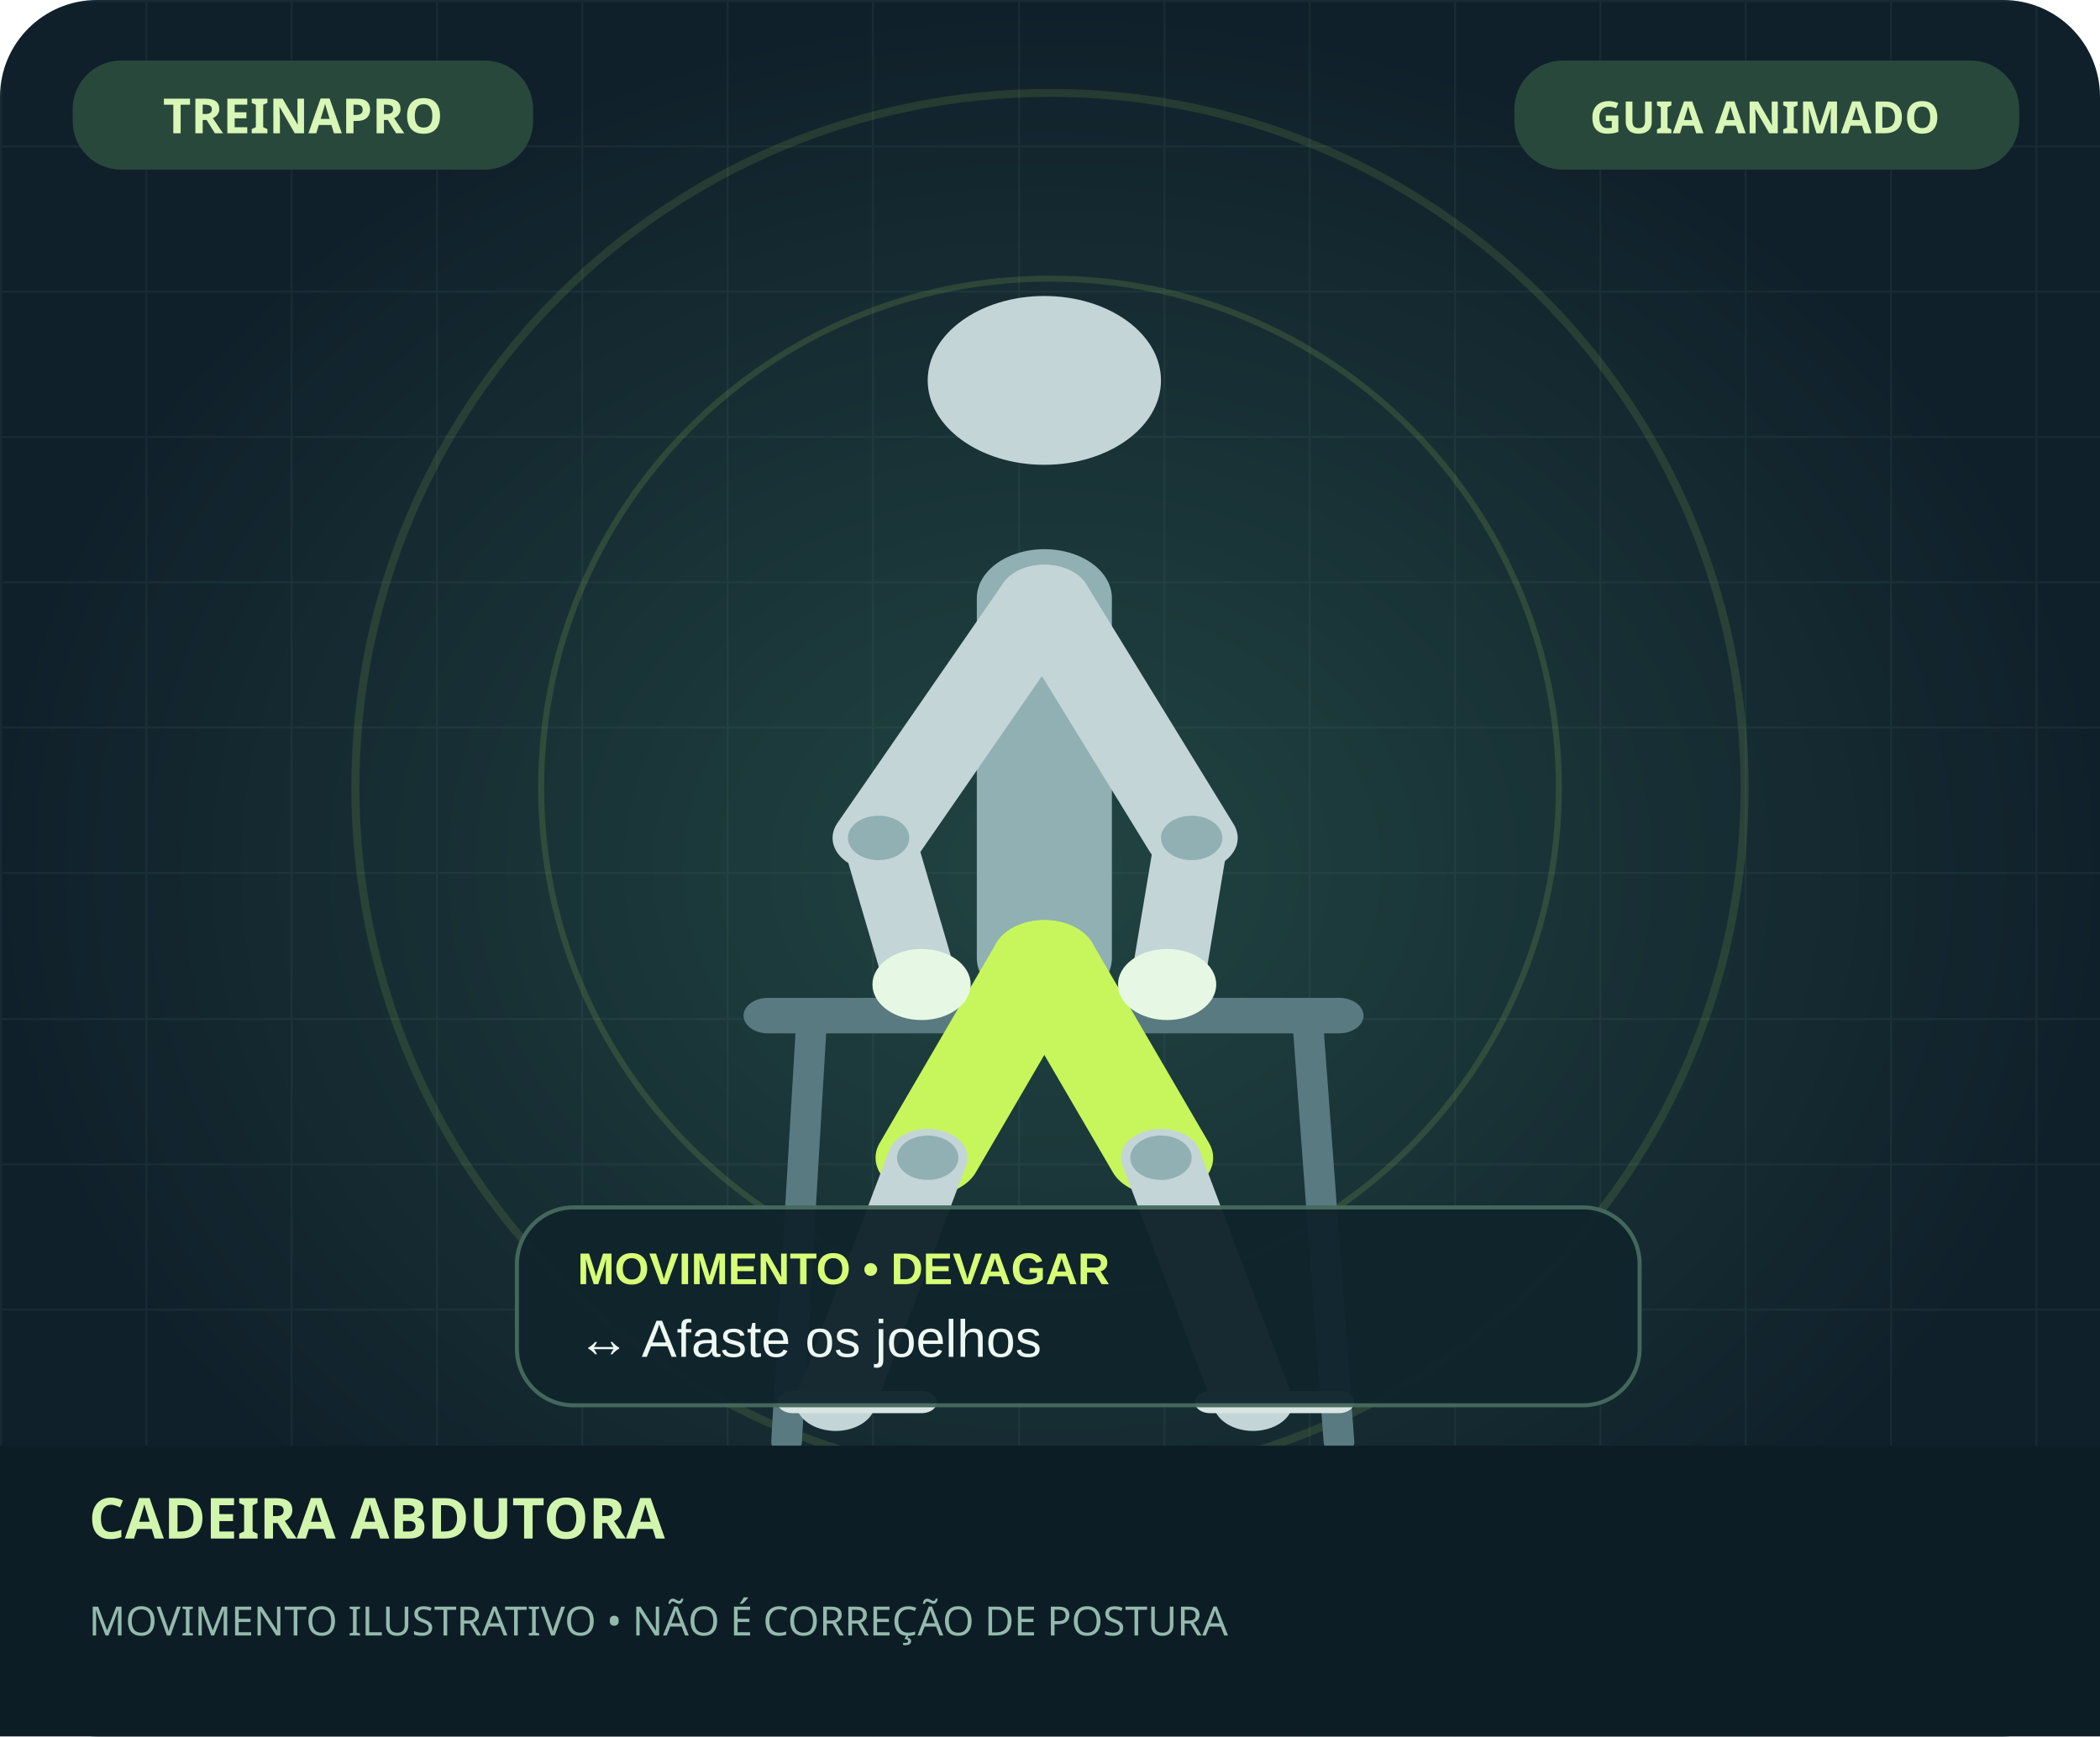
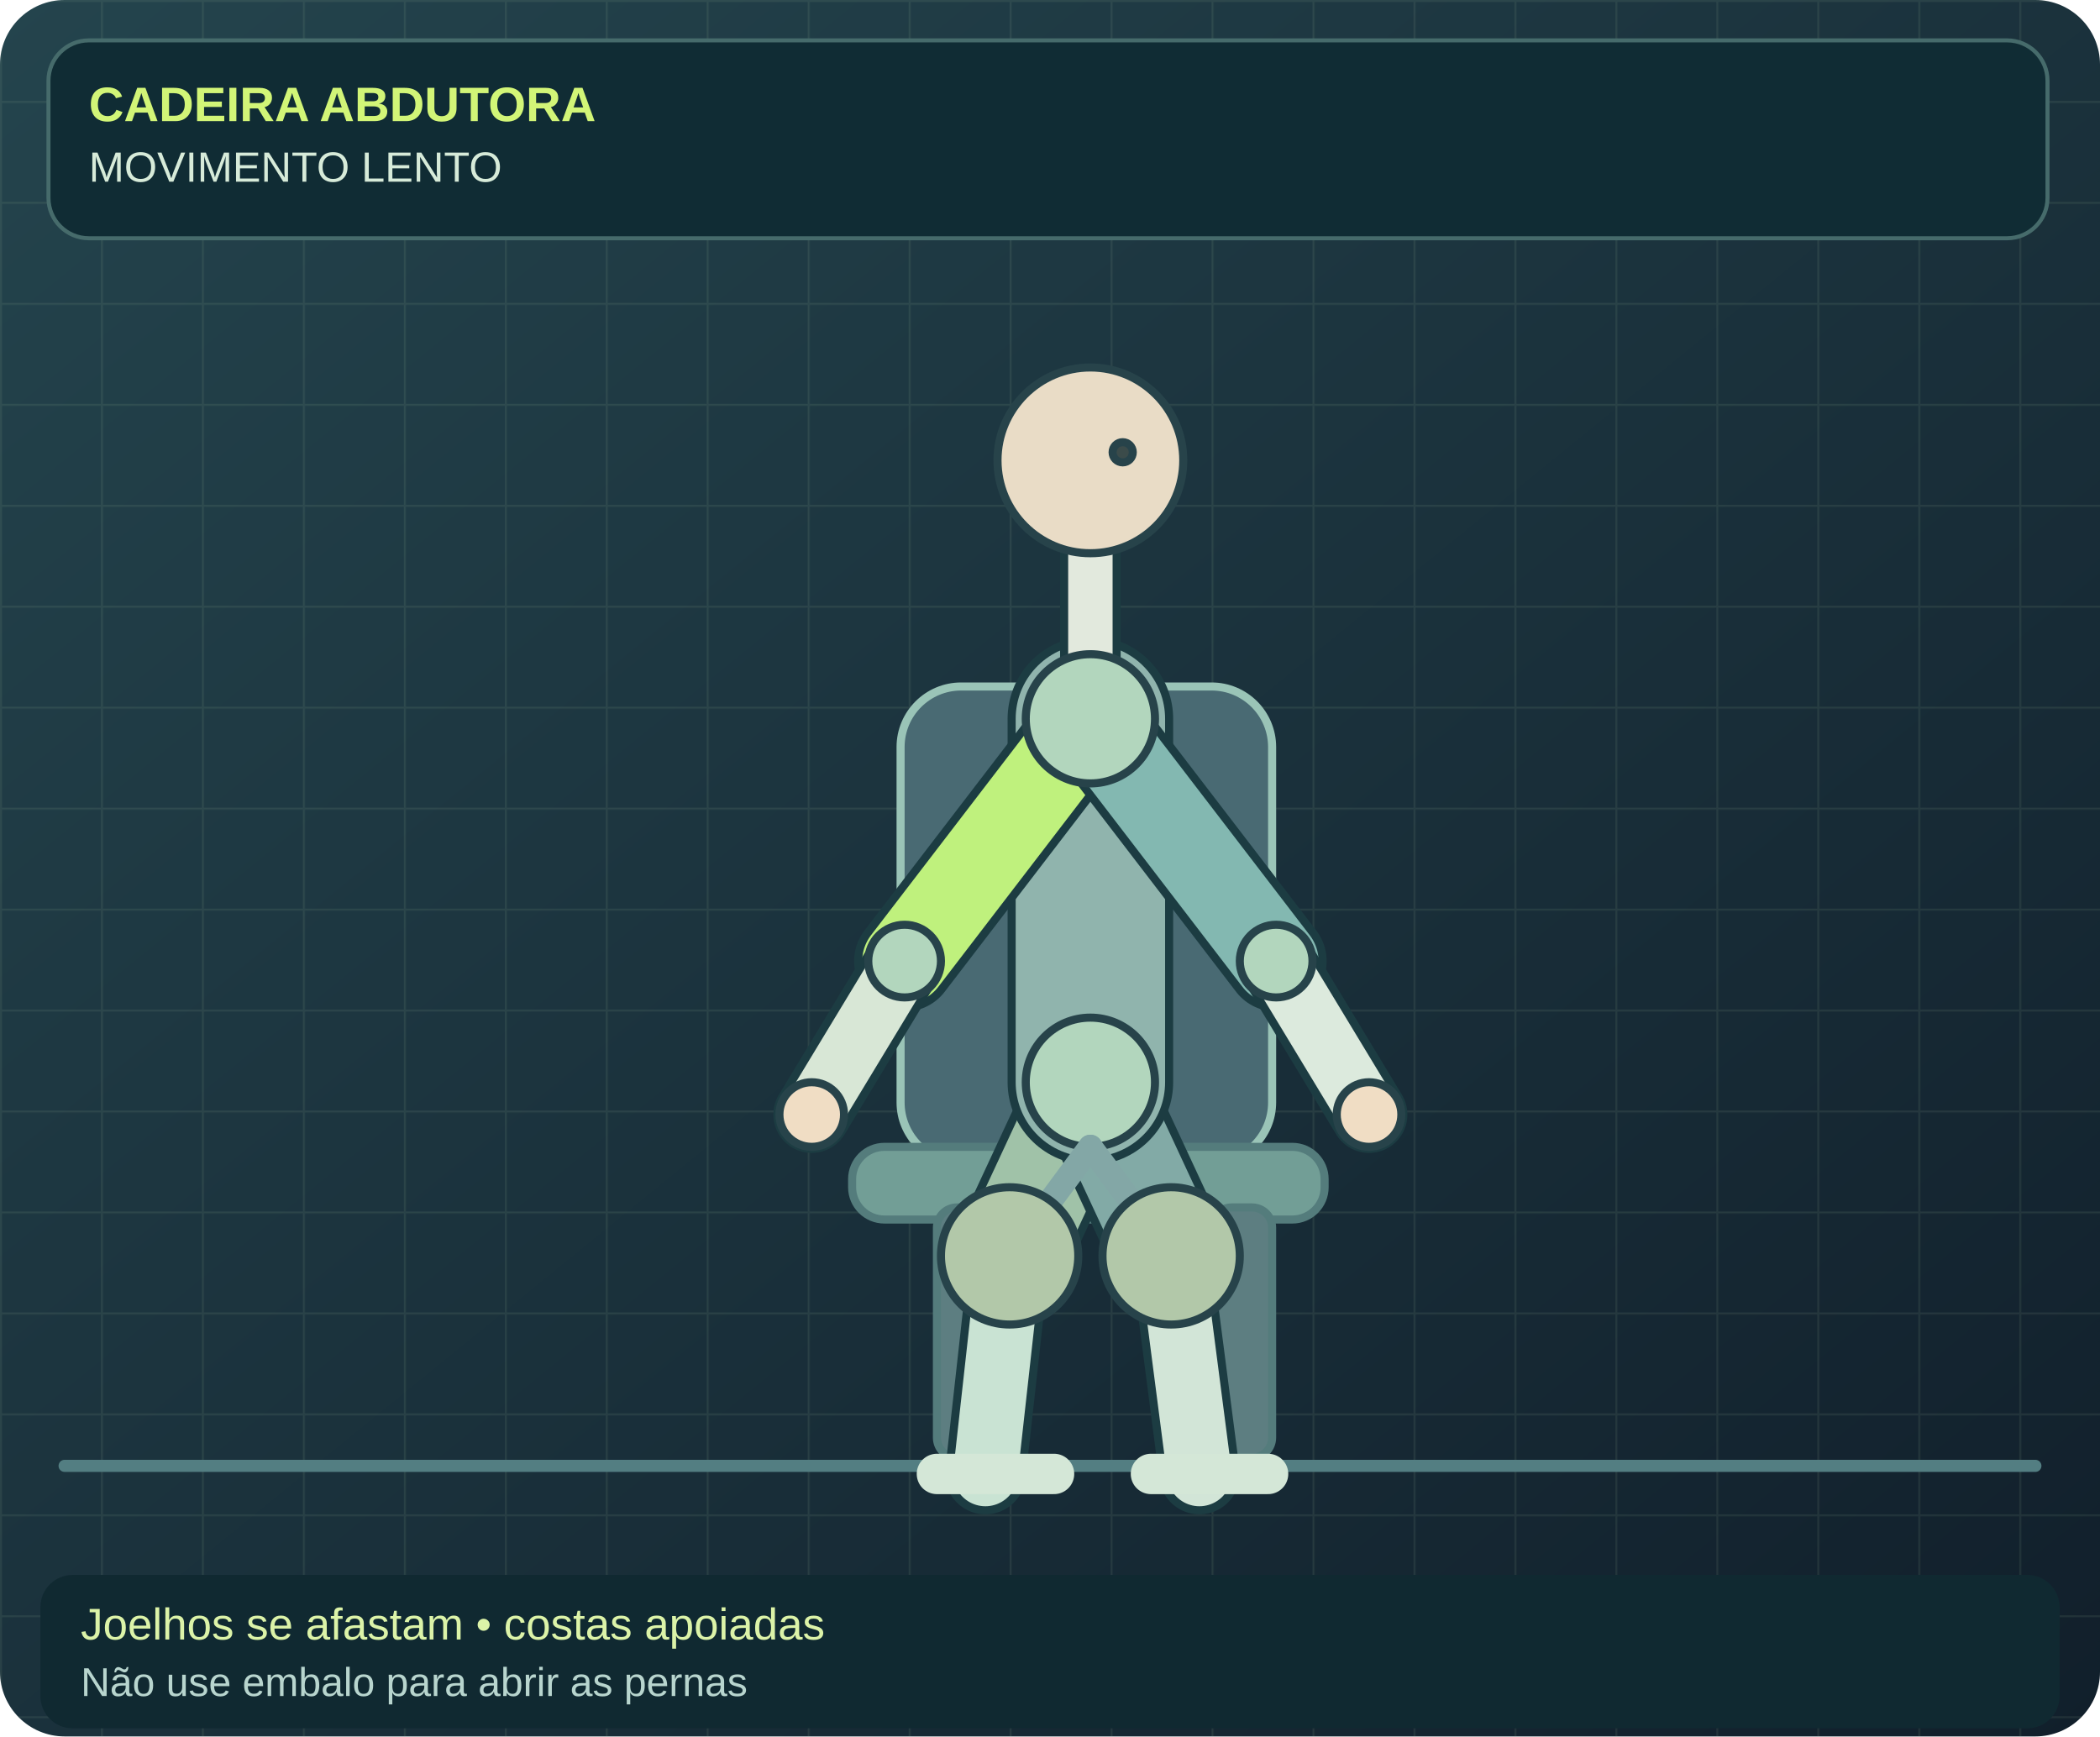
- <svg xmlns="http://www.w3.org/2000/svg" viewBox="0 0 520 430" role="img" aria-labelledby="title desc">
+ <svg xmlns="http://www.w3.org/2000/svg" viewBox="0 0 520 430" role="img" aria-labelledby="exercise-title exercise-description">
  <defs>
-     <radialGradient id="bg">
-       <stop stop-color="#214442" />
-       <stop offset="1" stop-color="#10202a" />
-     </radialGradient>
-     <pattern id="grid" width="36" height="36" patternUnits="userSpaceOnUse">
-       <path d="M36 0H0V36" stroke="#729290" stroke-opacity=".095" fill="none" />
+     <linearGradient id="bg" x1="0" y1="0" x2="1" y2="1">
+       <stop stop-color="#24444d" />
+       <stop offset="1" stop-color="#111f2b" />
+     </linearGradient>
+     <pattern id="grid" width="25" height="25" patternUnits="userSpaceOnUse">
+       <path d="M25 0H0V25" fill="none" stroke="#b0c8a0" stroke-opacity=".1" />
    </pattern>
  </defs>
-   <rect width="520" height="430" rx="24" fill="url(#bg)" />
-   <rect width="520" height="430" rx="24" fill="url(#grid)" />
-   <circle cx="260" cy="195" r="172" fill="none" stroke="#c6f65b" opacity=".11" stroke-width="2" />
-   <circle cx="260" cy="195" r="126" fill="none" stroke="#c6f65b" opacity=".13" stroke-width="1.5" />
-   <rect x="18" y="15" rx="12" width="114" height="27" fill="#29483c" />
-   <text x="75" y="33" fill="#d8f6b6" text-anchor="middle" font-size="12" font-weight="bold" font-family="sans-serif">TREINAPRO</text>
-   <rect x="375" y="15" rx="12" width="125" height="27" fill="#29483c" />
-   <text x="437" y="33" fill="#d8f6b6" text-anchor="middle" font-size="11" font-weight="bold" font-family="sans-serif">GUIA ANIMADO</text>
-   <g transform="translate(61 15) scale(1.52 1.10)">
-     <line x1="85" y1="215" x2="178" y2="215" stroke="#587a80" stroke-width="8" stroke-linecap="round" />
-     <line x1="92" y1="218" x2="88" y2="311" stroke="#587a80" stroke-width="5" stroke-linecap="round" />
-     <line x1="173" y1="218" x2="178" y2="311" stroke="#587a80" stroke-width="5" stroke-linecap="round" />
-     <line x1="130" y1="121" x2="130" y2="202" stroke="#91b0b4" stroke-width="22" stroke-linecap="round" />
-     <line x1="130" y1="202" x2="111" y2="247" stroke="#c6f65b" stroke-width="17" stroke-linecap="round">
-       <animate attributeName="x2" values="111;111;95;95;111;111" keyTimes="0;0.12;0.42;0.57;0.88;1" dur="7.2s" repeatCount="indefinite" calcMode="linear" />
-     </line>
-     <line x1="111" y1="247" x2="96" y2="302" stroke="#c4d5d7" stroke-width="13" stroke-linecap="round">
-       <animate attributeName="x1" values="111;111;95;95;111;111" keyTimes="0;0.12;0.42;0.57;0.88;1" dur="7.2s" repeatCount="indefinite" calcMode="linear" />
-       <animate attributeName="x2" values="96;96;58;58;96;96" keyTimes="0;0.12;0.42;0.57;0.88;1" dur="7.2s" repeatCount="indefinite" calcMode="linear" />
-     </line>
-     <line x1="130" y1="202" x2="149" y2="247" stroke="#c6f65b" stroke-width="17" stroke-linecap="round">
-       <animate attributeName="x2" values="149;149;163;163;149;149" keyTimes="0;0.12;0.42;0.57;0.88;1" dur="7.2s" repeatCount="indefinite" calcMode="linear" />
-     </line>
-     <line x1="149" y1="247" x2="164" y2="302" stroke="#c4d5d7" stroke-width="13" stroke-linecap="round">
-       <animate attributeName="x1" values="149;149;163;163;149;149" keyTimes="0;0.12;0.42;0.57;0.88;1" dur="7.2s" repeatCount="indefinite" calcMode="linear" />
-       <animate attributeName="x2" values="164;164;204;204;164;164" keyTimes="0;0.12;0.42;0.57;0.88;1" dur="7.2s" repeatCount="indefinite" calcMode="linear" />
-     </line>
-     <line x1="130" y1="121" x2="103" y2="175" stroke="#c4d5d7" stroke-width="15" stroke-linecap="round" />
-     <line x1="103" y1="175" x2="110" y2="208" stroke="#c4d5d7" stroke-width="12" stroke-linecap="round" />
-     <line x1="130" y1="121" x2="154" y2="175" stroke="#c4d5d7" stroke-width="15" stroke-linecap="round" />
-     <line x1="154" y1="175" x2="150" y2="208" stroke="#c4d5d7" stroke-width="12" stroke-linecap="round" />
-     <circle cx="130" cy="72" r="19" fill="#c4d5d7" />
-     <circle cx="103" cy="175" r="5" fill="#91b0b4" />
-     <circle cx="154" cy="175" r="5" fill="#91b0b4" />
-     <circle cx="111" cy="247" r="5" fill="#91b0b4">
-       <animate attributeName="cx" values="111;111;95;95;111;111" keyTimes="0;0.12;0.42;0.57;0.88;1" dur="7.2s" repeatCount="indefinite" calcMode="linear" />
-     </circle>
-     <circle cx="149" cy="247" r="5" fill="#91b0b4">
-       <animate attributeName="cx" values="149;149;163;163;149;149" keyTimes="0;0.12;0.42;0.57;0.88;1" dur="7.2s" repeatCount="indefinite" calcMode="linear" />
-     </circle>
-     <circle cx="110" cy="208" r="8" fill="#e6f8e4" />
-     <circle cx="150" cy="208" r="8" fill="#e6f8e4" />
-     <line x1="89" y1="302" x2="110" y2="302" stroke="#d8e5e3" stroke-width="5" stroke-linecap="round">
-       <animate attributeName="x1" values="89;89;51;51;89;89" keyTimes="0;0.12;0.42;0.57;0.88;1" dur="7.2s" repeatCount="indefinite" calcMode="linear" />
-       <animate attributeName="x2" values="110;110;72;72;110;110" keyTimes="0;0.12;0.42;0.57;0.88;1" dur="7.2s" repeatCount="indefinite" calcMode="linear" />
-     </line>
-     <line x1="157" y1="302" x2="178" y2="302" stroke="#d8e5e3" stroke-width="5" stroke-linecap="round">
-       <animate attributeName="x1" values="157;157;197;197;157;157" keyTimes="0;0.12;0.42;0.57;0.88;1" dur="7.2s" repeatCount="indefinite" calcMode="linear" />
-       <animate attributeName="x2" values="178;178;218;218;178;178" keyTimes="0;0.12;0.42;0.57;0.88;1" dur="7.2s" repeatCount="indefinite" calcMode="linear" />
-     </line>
-   </g>
-   <rect x="0" y="358" width="520" height="72" fill="#0d1d25" />
-   <text x="22" y="381" fill="#d2f5ad" font-size="14" font-family="sans-serif" font-weight="bold">CADEIRA ABDUTORA</text>
-   <text x="22" y="405" fill="#94b9ad" font-size="10" font-family="sans-serif">MOVIMENTO ILUSTRATIVO • NÃO É CORREÇÃO DE POSTURA</text>
-   <g aria-hidden="true">
-     <rect x="128" y="299" rx="14" width="278" height="49" fill="#10232c" stroke="#46695d" opacity=".96" />
-     <text x="143" y="318" fill="#d7ff75" font-size="11" font-weight="bold" font-family="Arial,sans-serif">MOVIMENTO • DEVAGAR</text>
-     <text x="143" y="336" fill="#ecf8f1" font-size="13" font-family="Arial,sans-serif">↔ Afaste os joelhos</text>
-   </g>
+   <rect width="100%" height="100%" rx="16" fill="url(#bg)" />
+   <rect width="100%" height="100%" rx="16" fill="url(#grid)" />
+   <line x1="16" y1="363" x2="504" y2="363" stroke="#537e82" stroke-width="3" stroke-linecap="round" />
+   <rect x="223" y="170" width="92" height="118" rx="15" fill="#496a73" stroke="#9ac4b7" stroke-width="2" />
+   <rect x="211" y="284" width="117" height="18" rx="8" fill="#729e96" stroke="#547c7c" stroke-width="2" />
+   <rect x="232" y="299" width="15" height="62" rx="5" fill="#5d7e81" stroke="#547c7c" stroke-width="2" />
+   <rect x="300" y="299" width="15" height="62" rx="5" fill="#5d7e81" stroke="#547c7c" stroke-width="2" />
+   <line x1="270" y1="268" x2="250" y2="311" stroke="#1c3c42" stroke-width="29" stroke-linecap="round">
+     <animate attributeName="x2" values="250;250;206;206;250" keyTimes="0;0.15;0.45;0.68;1" dur="7ss" repeatCount="indefinite" />
+     <animate attributeName="y2" values="311;311;306;306;311" keyTimes="0;0.15;0.45;0.68;1" dur="7ss" repeatCount="indefinite" />
+   </line>
+   <line x1="270" y1="268" x2="250" y2="311" stroke="#a0c2a8" stroke-width="25" stroke-linecap="round">
+     <animate attributeName="x2" values="250;250;206;206;250" keyTimes="0;0.15;0.45;0.68;1" dur="7ss" repeatCount="indefinite" />
+     <animate attributeName="y2" values="311;311;306;306;311" keyTimes="0;0.15;0.45;0.68;1" dur="7ss" repeatCount="indefinite" />
+   </line>
+   <line x1="250" y1="311" x2="244" y2="365" stroke="#1c3c42" stroke-width="20" stroke-linecap="round">
+     <animate attributeName="x1" values="250;250;206;206;250" keyTimes="0;0.15;0.45;0.68;1" dur="7ss" repeatCount="indefinite" />
+     <animate attributeName="y1" values="311;311;306;306;311" keyTimes="0;0.15;0.45;0.68;1" dur="7ss" repeatCount="indefinite" />
+     <animate attributeName="x2" values="244;244;188;188;244" keyTimes="0;0.15;0.45;0.68;1" dur="7ss" repeatCount="indefinite" />
+     <animate attributeName="y2" values="365;365;360;360;365" keyTimes="0;0.15;0.45;0.68;1" dur="7ss" repeatCount="indefinite" />
+   </line>
+   <line x1="250" y1="311" x2="244" y2="365" stroke="#c9e3d3" stroke-width="16" stroke-linecap="round">
+     <animate attributeName="x1" values="250;250;206;206;250" keyTimes="0;0.15;0.45;0.68;1" dur="7ss" repeatCount="indefinite" />
+     <animate attributeName="y1" values="311;311;306;306;311" keyTimes="0;0.15;0.45;0.68;1" dur="7ss" repeatCount="indefinite" />
+     <animate attributeName="x2" values="244;244;188;188;244" keyTimes="0;0.15;0.45;0.68;1" dur="7ss" repeatCount="indefinite" />
+     <animate attributeName="y2" values="365;365;360;360;365" keyTimes="0;0.15;0.45;0.68;1" dur="7ss" repeatCount="indefinite" />
+   </line>
+   <line x1="270" y1="268" x2="290" y2="311" stroke="#1c3c42" stroke-width="29" stroke-linecap="round">
+     <animate attributeName="x2" values="290;290;334;334;290" keyTimes="0;0.15;0.45;0.68;1" dur="7ss" repeatCount="indefinite" />
+     <animate attributeName="y2" values="311;311;306;306;311" keyTimes="0;0.15;0.45;0.68;1" dur="7ss" repeatCount="indefinite" />
+   </line>
+   <line x1="270" y1="268" x2="290" y2="311" stroke="#82aaa6" stroke-width="25" stroke-linecap="round">
+     <animate attributeName="x2" values="290;290;334;334;290" keyTimes="0;0.15;0.45;0.68;1" dur="7ss" repeatCount="indefinite" />
+     <animate attributeName="y2" values="311;311;306;306;311" keyTimes="0;0.15;0.45;0.68;1" dur="7ss" repeatCount="indefinite" />
+   </line>
+   <line x1="290" y1="311" x2="297" y2="365" stroke="#1c3c42" stroke-width="20" stroke-linecap="round">
+     <animate attributeName="x1" values="290;290;334;334;290" keyTimes="0;0.15;0.45;0.68;1" dur="7ss" repeatCount="indefinite" />
+     <animate attributeName="y1" values="311;311;306;306;311" keyTimes="0;0.15;0.45;0.68;1" dur="7ss" repeatCount="indefinite" />
+     <animate attributeName="x2" values="297;297;351;351;297" keyTimes="0;0.15;0.45;0.68;1" dur="7ss" repeatCount="indefinite" />
+     <animate attributeName="y2" values="365;365;360;360;365" keyTimes="0;0.15;0.45;0.68;1" dur="7ss" repeatCount="indefinite" />
+   </line>
+   <line x1="290" y1="311" x2="297" y2="365" stroke="#d2e5d7" stroke-width="16" stroke-linecap="round">
+     <animate attributeName="x1" values="290;290;334;334;290" keyTimes="0;0.15;0.45;0.68;1" dur="7ss" repeatCount="indefinite" />
+     <animate attributeName="y1" values="311;311;306;306;311" keyTimes="0;0.15;0.45;0.68;1" dur="7ss" repeatCount="indefinite" />
+     <animate attributeName="x2" values="297;297;351;351;297" keyTimes="0;0.15;0.45;0.68;1" dur="7ss" repeatCount="indefinite" />
+     <animate attributeName="y2" values="365;365;360;360;365" keyTimes="0;0.15;0.45;0.68;1" dur="7ss" repeatCount="indefinite" />
+   </line>
+   <line x1="270" y1="268" x2="270" y2="178" stroke="#1c3c42" stroke-width="41" stroke-linecap="round" />
+   <line x1="270" y1="268" x2="270" y2="178" stroke="#90b4ad" stroke-width="37" stroke-linecap="round" />
+   <line x1="270" y1="178" x2="224" y2="238" stroke="#1c3c42" stroke-width="25" stroke-linecap="round" />
+   <line x1="270" y1="178" x2="224" y2="238" stroke="#bff17d" stroke-width="21" stroke-linecap="round" />
+   <line x1="224" y1="238" x2="201" y2="276" stroke="#1c3c42" stroke-width="19" stroke-linecap="round" />
+   <line x1="224" y1="238" x2="201" y2="276" stroke="#d8e7d6" stroke-width="15" stroke-linecap="round" />
+   <line x1="270" y1="178" x2="316" y2="238" stroke="#1c3c42" stroke-width="25" stroke-linecap="round" />
+   <line x1="270" y1="178" x2="316" y2="238" stroke="#83b8b1" stroke-width="21" stroke-linecap="round" />
+   <line x1="316" y1="238" x2="339" y2="276" stroke="#1c3c42" stroke-width="19" stroke-linecap="round" />
+   <line x1="316" y1="238" x2="339" y2="276" stroke="#dceadd" stroke-width="15" stroke-linecap="round" />
+   <line x1="270" y1="178" x2="270" y2="114" stroke="#1c3c42" stroke-width="15" stroke-linecap="round" />
+   <line x1="270" y1="178" x2="270" y2="114" stroke="#e2e9dd" stroke-width="11" stroke-linecap="round" />
+   <circle cx="270" cy="268" r="16" fill="#b2d6bd" stroke="#27434a" stroke-width="2" />
+   <circle cx="270" cy="178" r="16" fill="#b2d6bd" stroke="#27434a" stroke-width="2" />
+   <circle cx="250" cy="311" r="9" fill="#b2d6bd" stroke="#27434a" stroke-width="2">
+     <animate attributeName="cx" values="250;250;206;206;250" keyTimes="0;0.15;0.45;0.68;1" dur="7ss" repeatCount="indefinite" />
+     <animate attributeName="cy" values="311;311;306;306;311" keyTimes="0;0.15;0.45;0.68;1" dur="7ss" repeatCount="indefinite" />
+   </circle>
+   <circle cx="290" cy="311" r="9" fill="#b2d6bd" stroke="#27434a" stroke-width="2">
+     <animate attributeName="cx" values="290;290;334;334;290" keyTimes="0;0.15;0.45;0.68;1" dur="7ss" repeatCount="indefinite" />
+     <animate attributeName="cy" values="311;311;306;306;311" keyTimes="0;0.15;0.45;0.68;1" dur="7ss" repeatCount="indefinite" />
+   </circle>
+   <circle cx="224" cy="238" r="9" fill="#b2d6bd" stroke="#27434a" stroke-width="2" />
+   <circle cx="316" cy="238" r="9" fill="#b2d6bd" stroke="#27434a" stroke-width="2" />
+   <circle cx="270" cy="114" r="23" fill="#e9dcc6" stroke="#27434a" stroke-width="2" />
+   <circle cx="201" cy="276" r="8" fill="#f0ddc4" stroke="#27434a" stroke-width="2" />
+   <circle cx="339" cy="276" r="8" fill="#f0ddc4" stroke="#27434a" stroke-width="2" />
+   <line x1="232" y1="365" x2="261" y2="365" stroke="#d4e7d7" stroke-width="10" stroke-linecap="round">
+     <animate attributeName="x1" values="232;232;176;176;232" keyTimes="0;0.15;0.45;0.68;1" dur="7ss" repeatCount="indefinite" />
+     <animate attributeName="y1" values="365;365;360;360;365" keyTimes="0;0.15;0.45;0.68;1" dur="7ss" repeatCount="indefinite" />
+     <animate attributeName="x2" values="261;261;205;205;261" keyTimes="0;0.15;0.45;0.68;1" dur="7ss" repeatCount="indefinite" />
+     <animate attributeName="y2" values="365;365;360;360;365" keyTimes="0;0.15;0.45;0.68;1" dur="7ss" repeatCount="indefinite" />
+   </line>
+   <line x1="285" y1="365" x2="314" y2="365" stroke="#d4e7d7" stroke-width="10" stroke-linecap="round">
+     <animate attributeName="x1" values="285;285;339;339;285" keyTimes="0;0.15;0.45;0.68;1" dur="7ss" repeatCount="indefinite" />
+     <animate attributeName="y1" values="365;365;360;360;365" keyTimes="0;0.15;0.45;0.68;1" dur="7ss" repeatCount="indefinite" />
+     <animate attributeName="x2" values="314;314;368;368;314" keyTimes="0;0.15;0.45;0.68;1" dur="7ss" repeatCount="indefinite" />
+     <animate attributeName="y2" values="365;365;360;360;365" keyTimes="0;0.15;0.45;0.68;1" dur="7ss" repeatCount="indefinite" />
+   </line>
+   <circle cx="278" cy="112" r="2.5" fill="#3b4b4a" stroke="#27434a" stroke-width="2" />
+   <line x1="270" y1="284" x2="250" y2="311" stroke="#83a7a6" stroke-width="6" stroke-linecap="round">
+     <animate attributeName="x2" values="250;250;206;206;250" keyTimes="0;0.15;0.45;0.68;1" dur="7ss" repeatCount="indefinite" />
+     <animate attributeName="y2" values="311;311;306;306;311" keyTimes="0;0.15;0.45;0.68;1" dur="7ss" repeatCount="indefinite" />
+   </line>
+   <circle cx="250" cy="311" r="17" fill="#b2c8a9" stroke="#27434a" stroke-width="2">
+     <animate attributeName="cx" values="250;250;206;206;250" keyTimes="0;0.15;0.45;0.68;1" dur="7ss" repeatCount="indefinite" />
+     <animate attributeName="cy" values="311;311;306;306;311" keyTimes="0;0.15;0.45;0.68;1" dur="7ss" repeatCount="indefinite" />
+   </circle>
+   <line x1="270" y1="284" x2="290" y2="311" stroke="#83a7a6" stroke-width="6" stroke-linecap="round">
+     <animate attributeName="x2" values="290;290;334;334;290" keyTimes="0;0.15;0.45;0.68;1" dur="7ss" repeatCount="indefinite" />
+     <animate attributeName="y2" values="311;311;306;306;311" keyTimes="0;0.15;0.45;0.68;1" dur="7ss" repeatCount="indefinite" />
+   </line>
+   <circle cx="290" cy="311" r="17" fill="#b2c8a9" stroke="#27434a" stroke-width="2">
+     <animate attributeName="cx" values="290;290;334;334;290" keyTimes="0;0.15;0.45;0.68;1" dur="7ss" repeatCount="indefinite" />
+     <animate attributeName="cy" values="311;311;306;306;311" keyTimes="0;0.15;0.45;0.68;1" dur="7ss" repeatCount="indefinite" />
+   </circle>
+   <rect x="12" y="10" width="495" height="49" rx="10" fill="#102c34" stroke="#466b6b" />
+   <text x="22" y="30" fill="#d2f577" font-size="12" font-weight="700" font-family="Arial,sans-serif">CADEIRA ABDUTORA</text>
+   <text x="22" y="45" fill="#d7ebd9" font-size="10.5" font-family="Arial,sans-serif">MOVIMENTO LENTO</text>
+   <rect x="10" y="390" width="500" height="38" rx="8" fill="#102931" />
+   <text x="20" y="406" fill="#dcf3a8" font-size="11" font-family="Arial,sans-serif">Joelhos se afastam • costas apoiadas</text>
+   <text x="20" y="420" fill="#b8d5ce" font-size="10" font-family="Arial,sans-serif">Não use embalo para abrir as pernas</text>
</svg>
